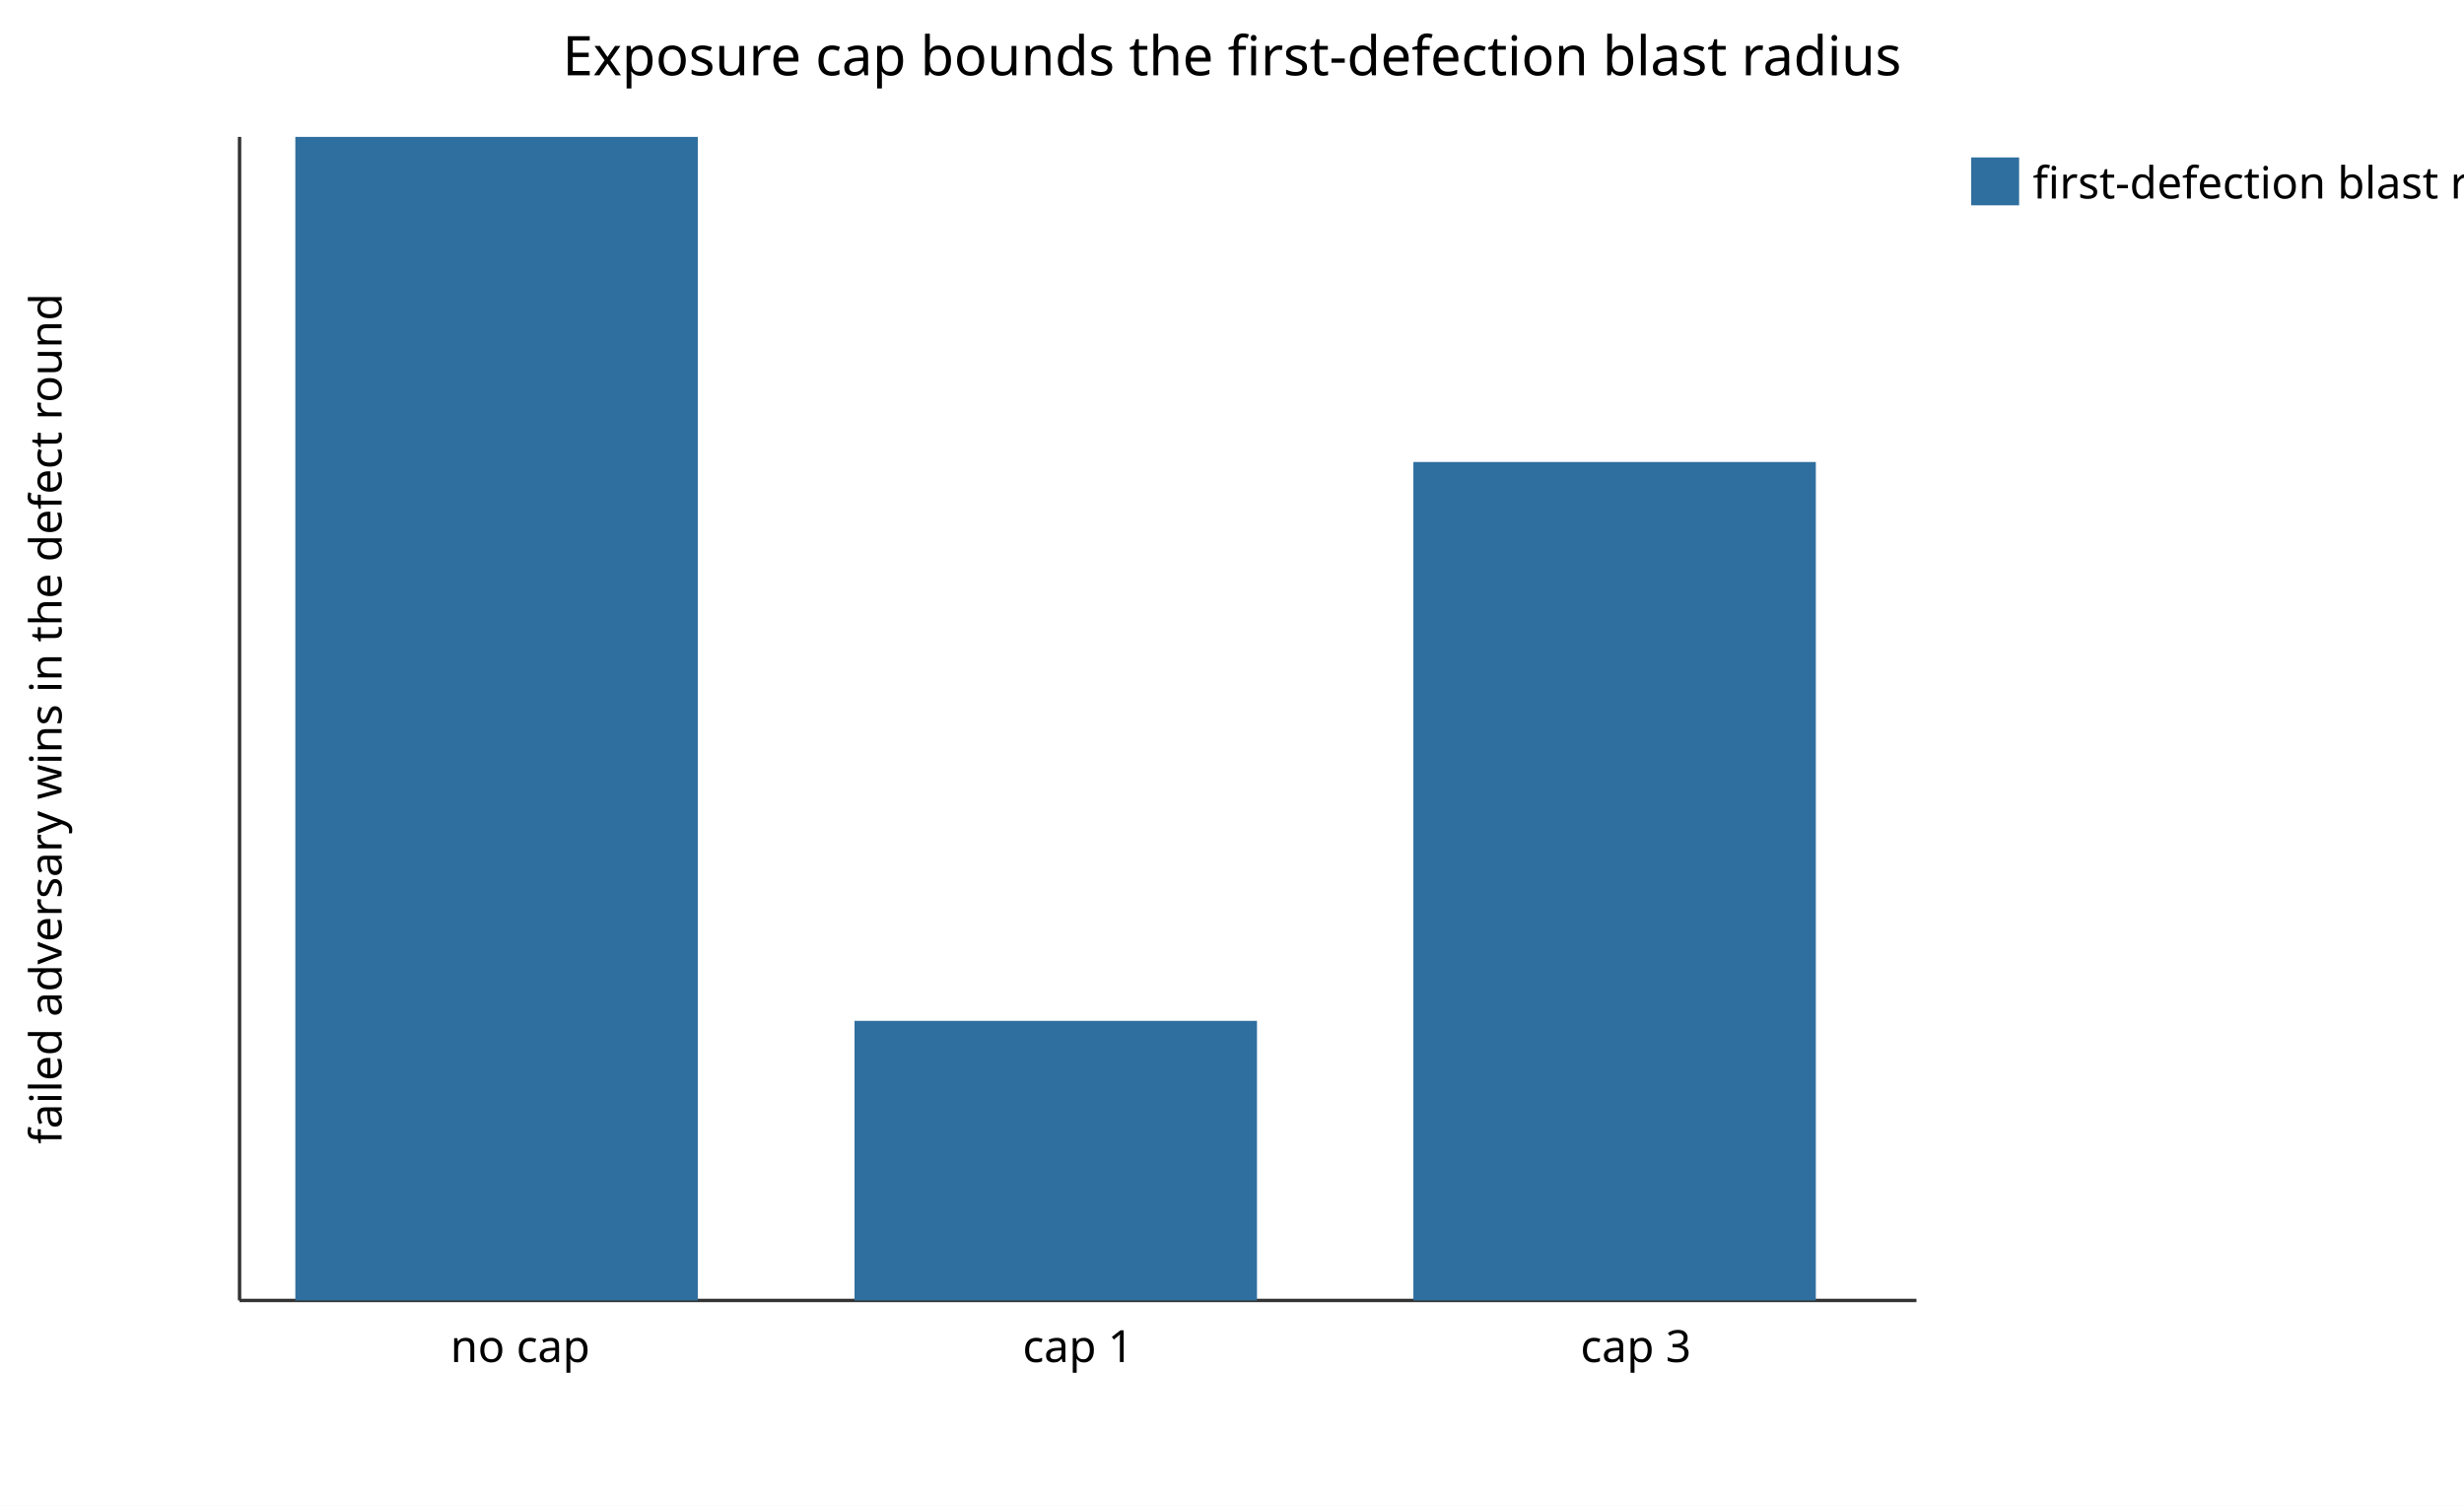
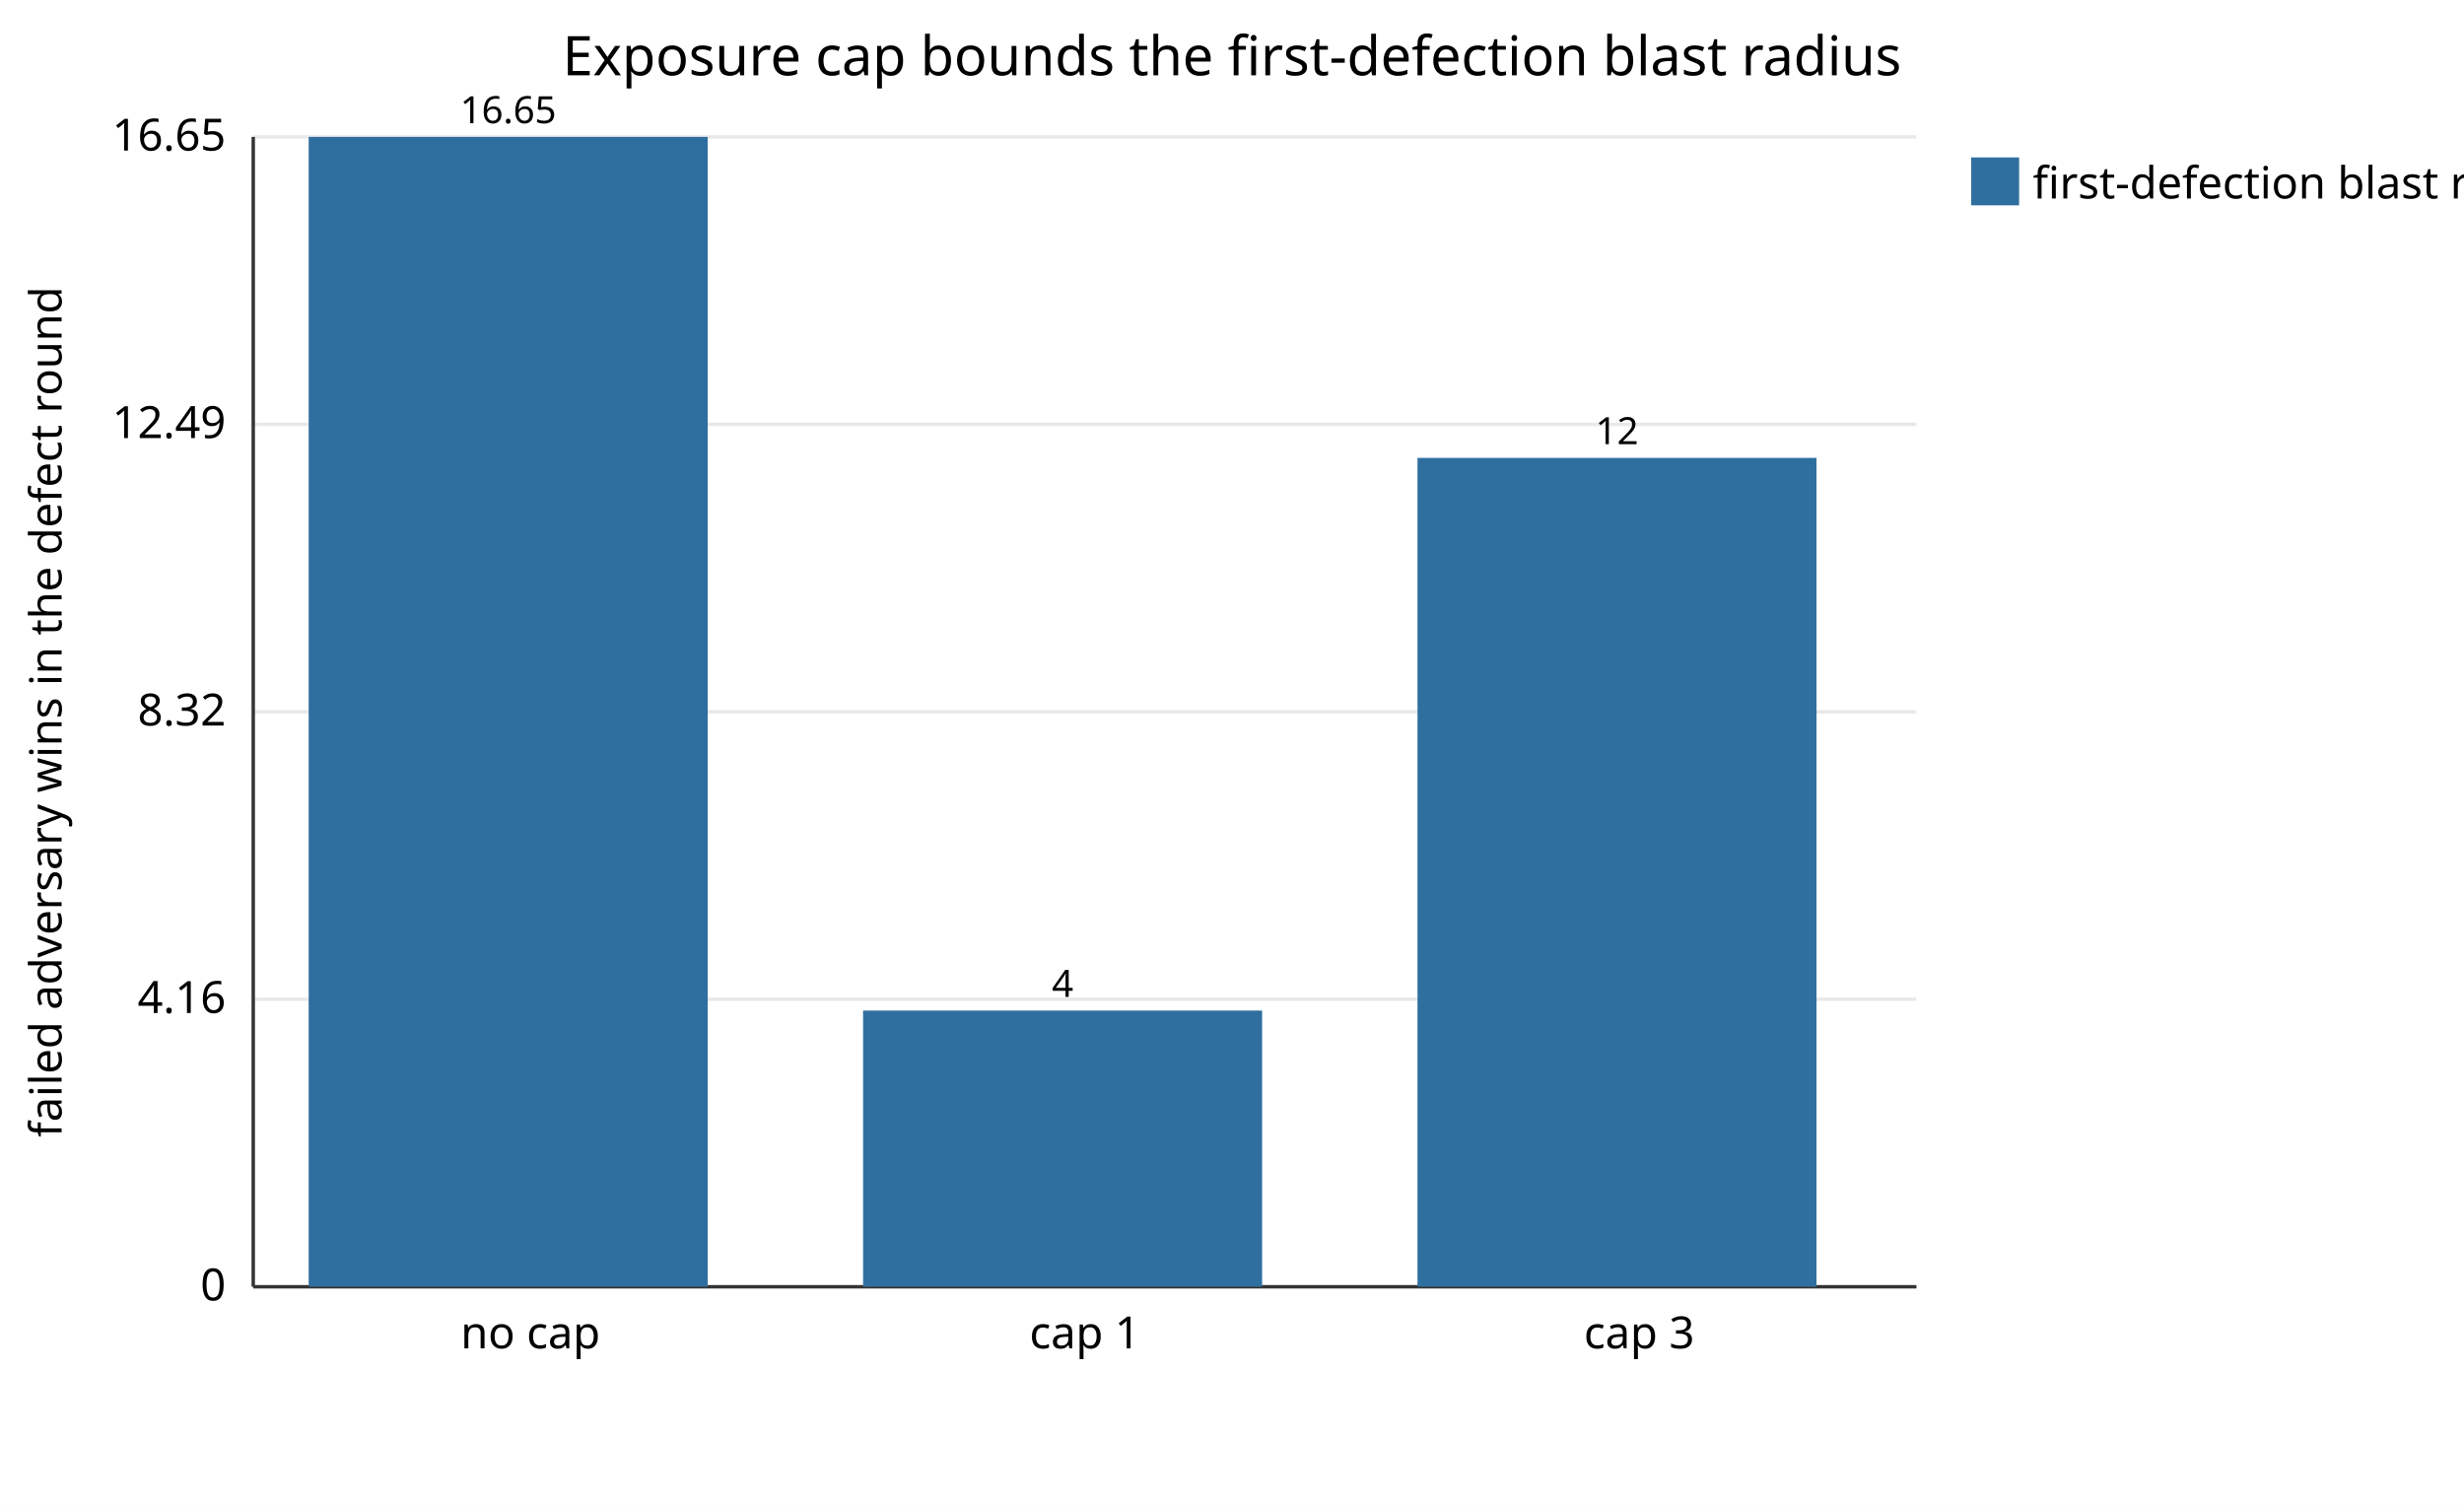
<svg xmlns="http://www.w3.org/2000/svg" width="720" height="440" viewBox="0 0 720 440" font-family="sans-serif" font-size="13">
  <rect width="720" height="440" fill="white" />
  <text x="360" y="22" text-anchor="middle" font-size="16">Exposure cap bounds the first-defection blast radius</text>
-   <line x1="70" y1="380.0" x2="560" y2="380.0" stroke="#333" />
-   <line x1="70" y1="380" x2="70" y2="40" stroke="#333" />
-   <text x="18" y="210" text-anchor="middle" transform="rotate(-90 18 210)">failed adversary wins in the defect round</text>
-   <rect x="86.3" y="40.0" width="117.6" height="340.0" fill="#2f6f9f" />
-   <text x="152" y="398" text-anchor="middle">no cap</text>
-   <rect x="249.7" y="298.3" width="117.6" height="81.7" fill="#2f6f9f" />
-   <text x="315" y="398" text-anchor="middle">cap 1</text>
-   <rect x="413.0" y="135.0" width="117.6" height="245.0" fill="#2f6f9f" />
-   <text x="478" y="398" text-anchor="middle">cap 3</text>
+   <line x1="74" y1="376.0" x2="560" y2="376.0" stroke="#e8e8e8" />
+   <text x="66" y="380.0" text-anchor="end">0</text>
+   <line x1="74" y1="292.0" x2="560" y2="292.0" stroke="#e8e8e8" />
+   <text x="66" y="296.0" text-anchor="end">4.16</text>
+   <line x1="74" y1="208.0" x2="560" y2="208.0" stroke="#e8e8e8" />
+   <text x="66" y="212.0" text-anchor="end">8.32</text>
+   <line x1="74" y1="124.0" x2="560" y2="124.0" stroke="#e8e8e8" />
+   <text x="66" y="128.0" text-anchor="end">12.49</text>
+   <line x1="74" y1="40.0" x2="560" y2="40.0" stroke="#e8e8e8" />
+   <text x="66" y="44.0" text-anchor="end">16.65</text>
+   <line x1="74" y1="376.0" x2="560" y2="376.0" stroke="#333" />
+   <line x1="74" y1="376" x2="74" y2="40" stroke="#333" />
+   <text x="18" y="208" text-anchor="middle" transform="rotate(-90 18 208)">failed adversary wins in the defect round</text>
+   <rect x="90.2" y="40.0" width="116.6" height="336.0" fill="#2f6f9f" />
+   <text x="148.5" y="36.0" text-anchor="middle" font-size="11">16.65</text>
+   <text x="155" y="394" text-anchor="middle">no cap</text>
+   <rect x="252.2" y="295.3" width="116.6" height="80.7" fill="#2f6f9f" />
+   <text x="310.5" y="291.3" text-anchor="middle" font-size="11">4</text>
+   <text x="317" y="394" text-anchor="middle">cap 1</text>
+   <rect x="414.2" y="133.8" width="116.6" height="242.2" fill="#2f6f9f" />
+   <text x="472.5" y="129.8" text-anchor="middle" font-size="11">12</text>
+   <text x="479" y="394" text-anchor="middle">cap 3</text>
  <rect x="576" y="46" width="14" height="14" fill="#2f6f9f" />
  <text x="594" y="58">first-defection blast radius</text>
</svg>
